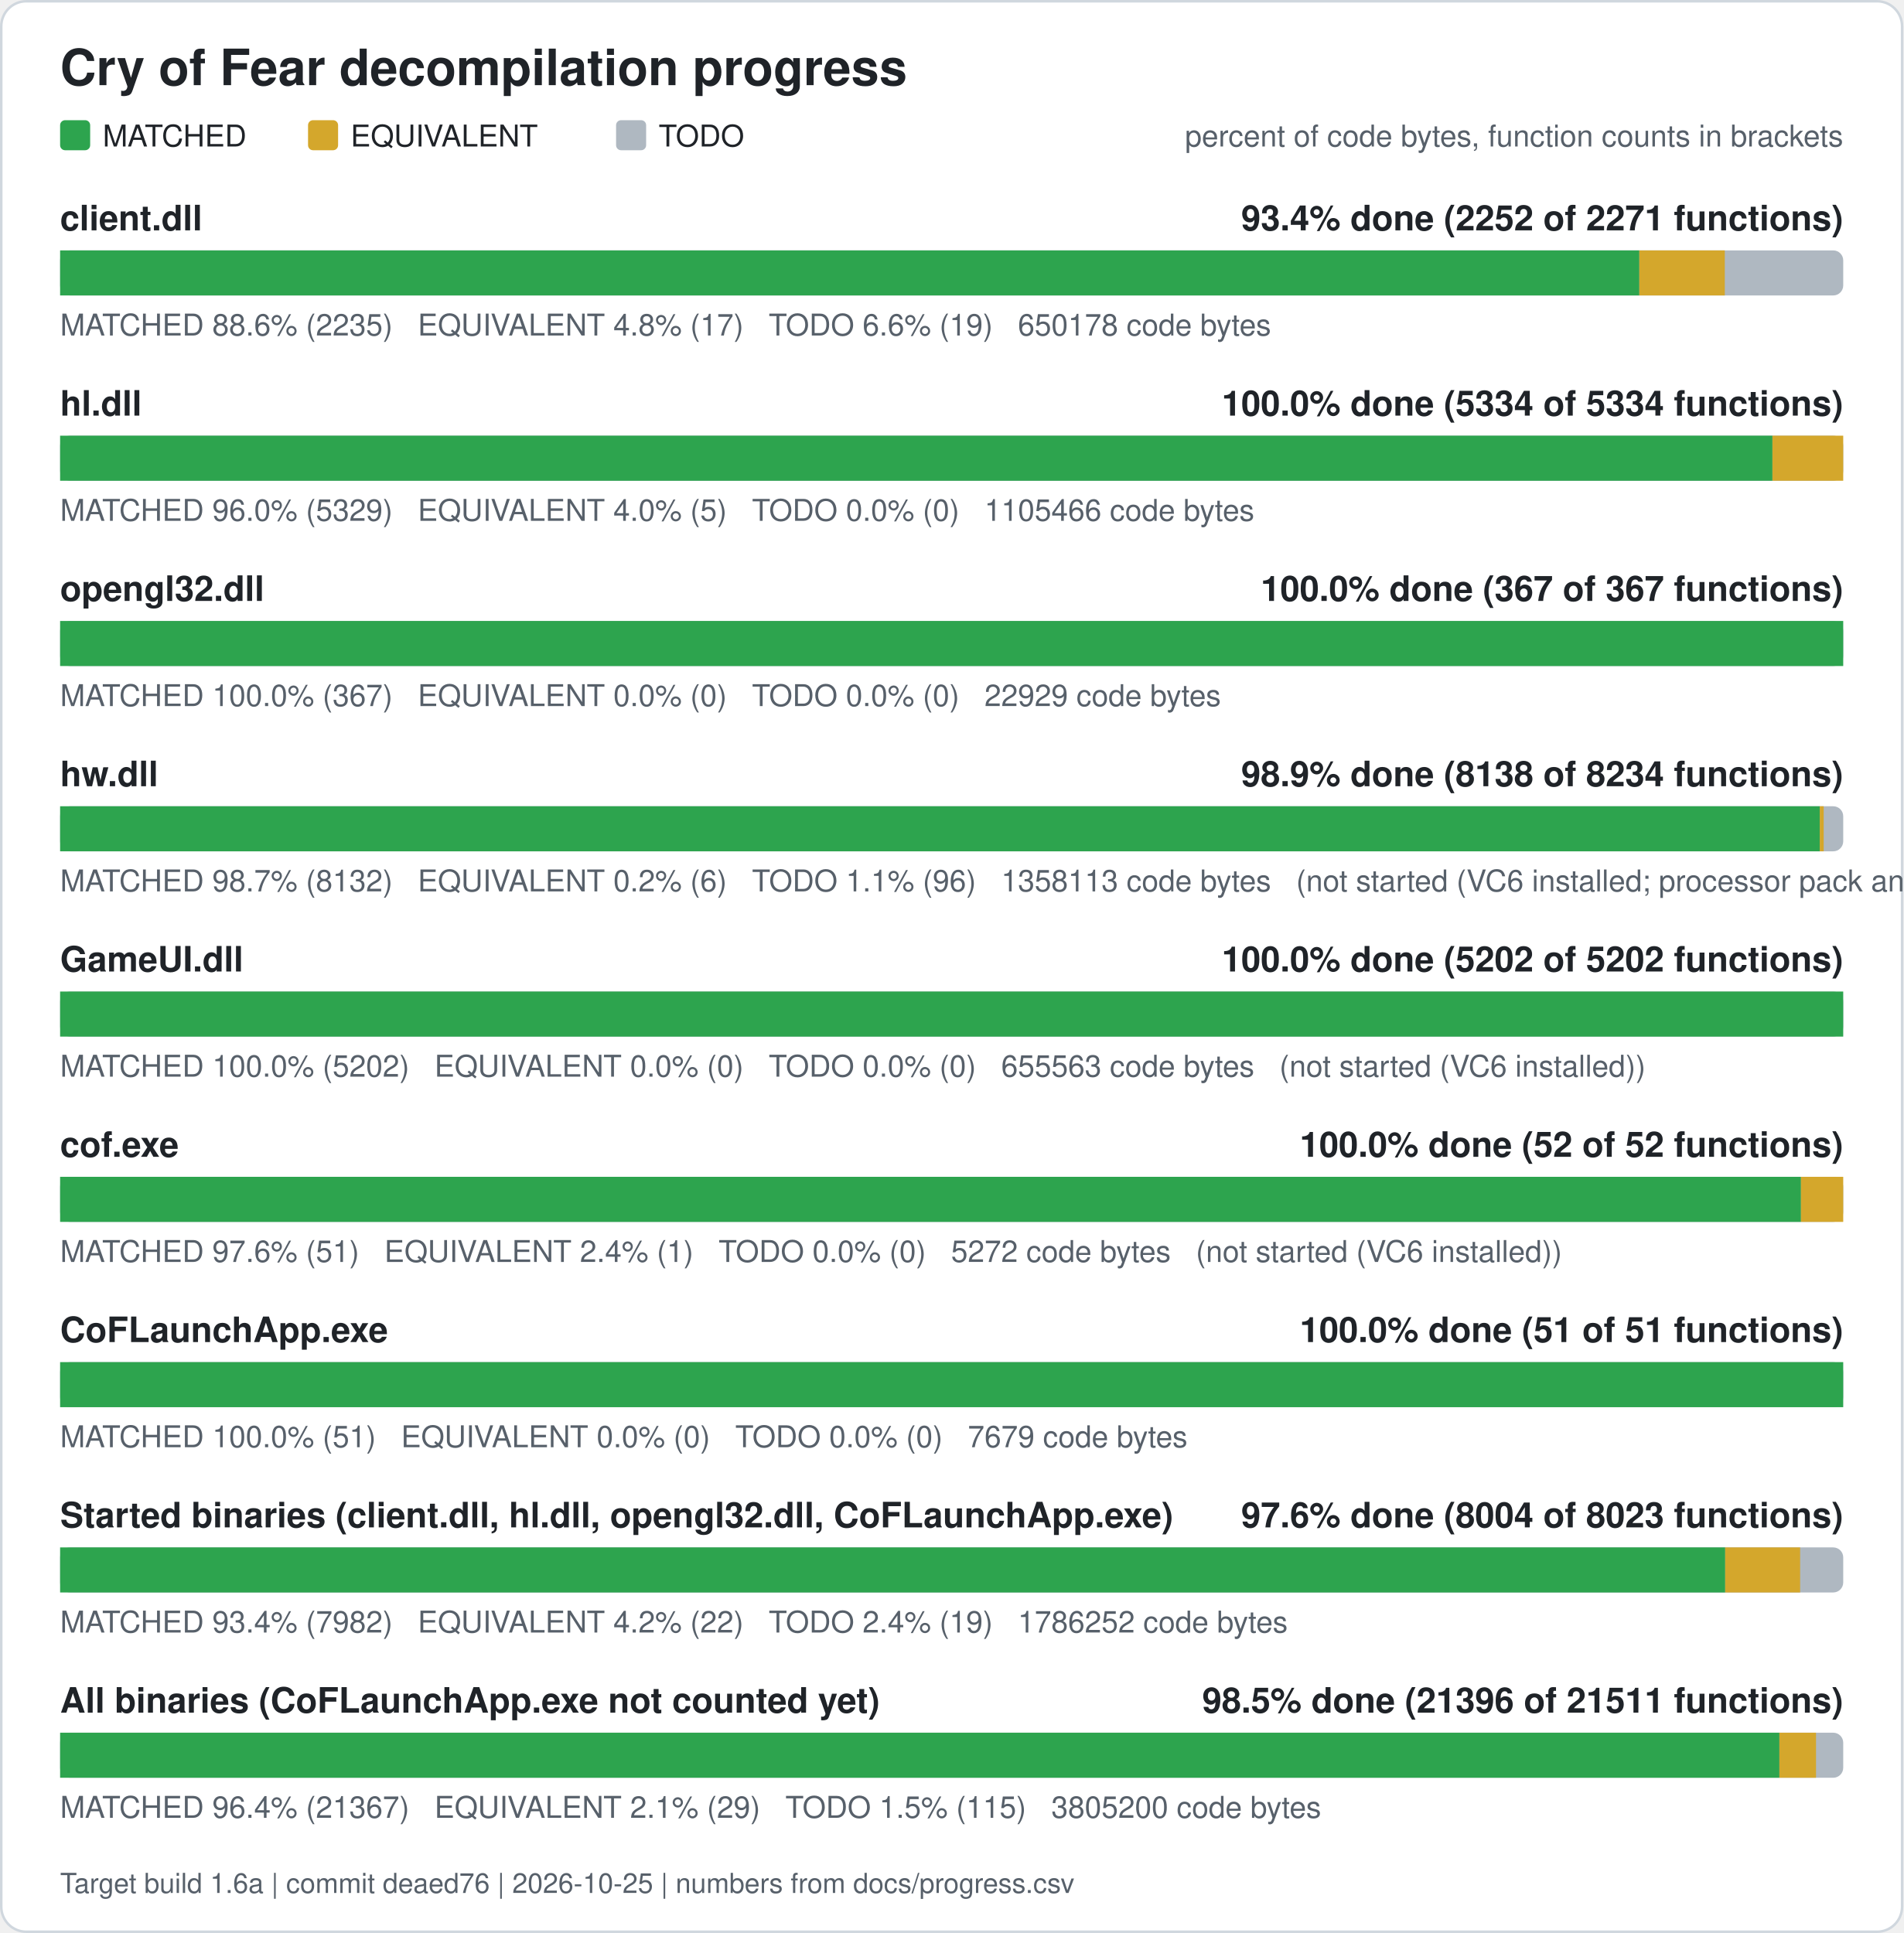
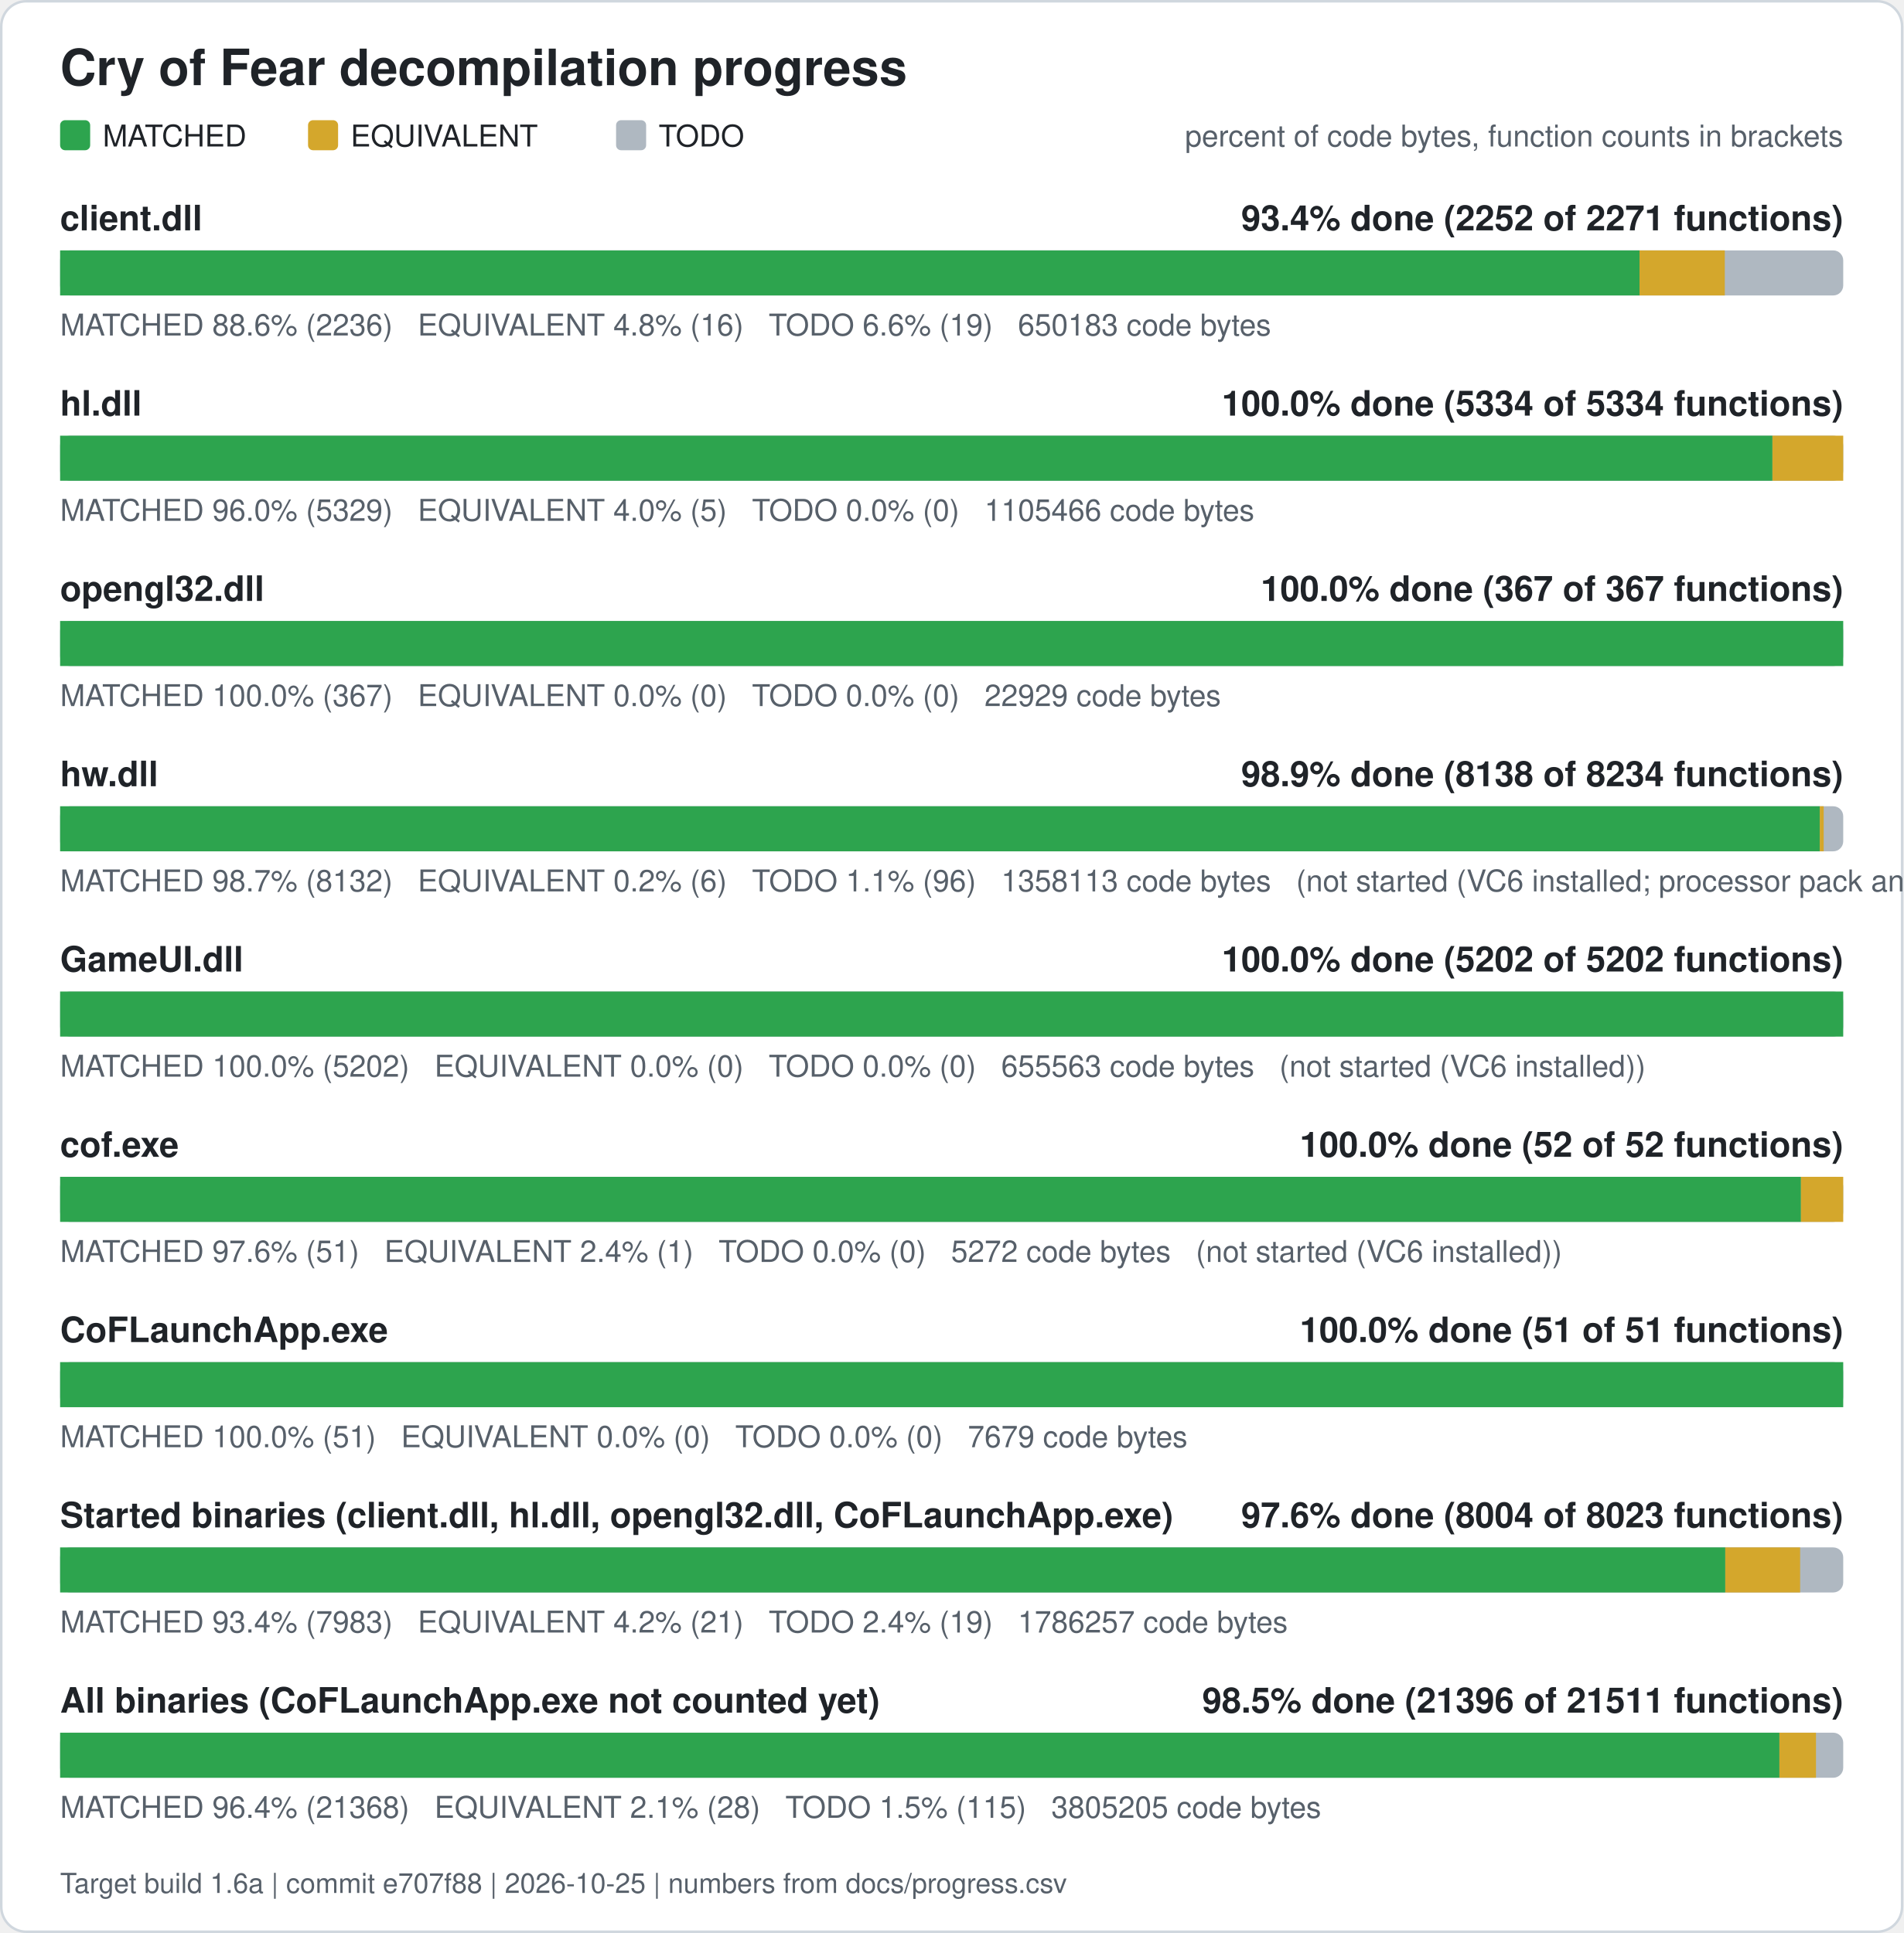
<svg xmlns="http://www.w3.org/2000/svg" width="760" height="772" viewBox="0 0 760 772" role="img" aria-label="Cry of Fear decompilation progress">
  <rect x="0.5" y="0.5" width="759" height="771" rx="10" fill="#ffffff" stroke="#d0d7de" />
  <text x="24" y="34" font-family="Segoe UI, Helvetica, Arial, sans-serif" font-size="20" font-weight="600" fill="#1f2328">Cry of Fear decompilation progress</text>
  <rect x="24" y="48" width="12" height="12" rx="2" fill="#2da44e" />
  <text x="41" y="58.5" font-family="Segoe UI, Helvetica, Arial, sans-serif" font-size="12" fill="#1f2328">MATCHED</text>
  <rect x="123" y="48" width="12" height="12" rx="2" fill="#d4a72c" />
  <text x="140" y="58.5" font-family="Segoe UI, Helvetica, Arial, sans-serif" font-size="12" fill="#1f2328">EQUIVALENT</text>
  <rect x="246" y="48" width="12" height="12" rx="2" fill="#afb8c1" />
  <text x="263" y="58.5" font-family="Segoe UI, Helvetica, Arial, sans-serif" font-size="12" fill="#1f2328">TODO</text>
  <text x="736" y="58.5" font-family="Segoe UI, Helvetica, Arial, sans-serif" font-size="12" fill="#57606a" text-anchor="end">percent of code bytes, function counts in brackets</text>
  <text x="24" y="92" font-family="Segoe UI, Helvetica, Arial, sans-serif" font-size="14" font-weight="600" fill="#1f2328">client.dll</text>
  <text x="736" y="92" font-family="Segoe UI, Helvetica, Arial, sans-serif" font-size="14" font-weight="600" fill="#1f2328" text-anchor="end">93.4% done (2252 of 2271 functions)</text>
  <rect x="24" y="100" width="712" height="18" rx="4" fill="#afb8c1" />
-   <rect x="24.00" y="100" width="630.58" height="18" fill="#2da44e" />
-   <rect x="654.58" y="100" width="34.13" height="18" fill="#d4a72c" />
-   <text x="24" y="134" font-family="Segoe UI, Helvetica, Arial, sans-serif" font-size="12" fill="#57606a" xml:space="preserve">MATCHED 88.6% (2235)   EQUIVALENT 4.8% (17)   TODO 6.6% (19)   650178 code bytes</text>
+   <rect x="24.00" y="100" width="630.66" height="18" fill="#2da44e" />
+   <rect x="654.66" y="100" width="34.05" height="18" fill="#d4a72c" />
+   <text x="24" y="134" font-family="Segoe UI, Helvetica, Arial, sans-serif" font-size="12" fill="#57606a" xml:space="preserve">MATCHED 88.6% (2236)   EQUIVALENT 4.8% (16)   TODO 6.6% (19)   650183 code bytes</text>
  <text x="24" y="166" font-family="Segoe UI, Helvetica, Arial, sans-serif" font-size="14" font-weight="600" fill="#1f2328">hl.dll</text>
  <text x="736" y="166" font-family="Segoe UI, Helvetica, Arial, sans-serif" font-size="14" font-weight="600" fill="#1f2328" text-anchor="end">100.0% done (5334 of 5334 functions)</text>
  <rect x="24" y="174" width="712" height="18" rx="4" fill="#afb8c1" />
  <rect x="24.00" y="174" width="683.73" height="18" fill="#2da44e" />
  <rect x="707.73" y="174" width="28.27" height="18" fill="#d4a72c" />
  <text x="24" y="208" font-family="Segoe UI, Helvetica, Arial, sans-serif" font-size="12" fill="#57606a" xml:space="preserve">MATCHED 96.0% (5329)   EQUIVALENT 4.0% (5)   TODO 0.0% (0)   1105466 code bytes</text>
  <text x="24" y="240" font-family="Segoe UI, Helvetica, Arial, sans-serif" font-size="14" font-weight="600" fill="#1f2328">opengl32.dll</text>
  <text x="736" y="240" font-family="Segoe UI, Helvetica, Arial, sans-serif" font-size="14" font-weight="600" fill="#1f2328" text-anchor="end">100.0% done (367 of 367 functions)</text>
  <rect x="24" y="248" width="712" height="18" rx="4" fill="#afb8c1" />
  <rect x="24.00" y="248" width="712.00" height="18" fill="#2da44e" />
  <text x="24" y="282" font-family="Segoe UI, Helvetica, Arial, sans-serif" font-size="12" fill="#57606a" xml:space="preserve">MATCHED 100.0% (367)   EQUIVALENT 0.0% (0)   TODO 0.0% (0)   22929 code bytes</text>
  <text x="24" y="314" font-family="Segoe UI, Helvetica, Arial, sans-serif" font-size="14" font-weight="600" fill="#1f2328">hw.dll</text>
  <text x="736" y="314" font-family="Segoe UI, Helvetica, Arial, sans-serif" font-size="14" font-weight="600" fill="#1f2328" text-anchor="end">98.9% done (8138 of 8234 functions)</text>
  <rect x="24" y="322" width="712" height="18" rx="4" fill="#afb8c1" />
  <rect x="24.00" y="322" width="702.63" height="18" fill="#2da44e" />
  <rect x="726.63" y="322" width="1.57" height="18" fill="#d4a72c" />
  <text x="24" y="356" font-family="Segoe UI, Helvetica, Arial, sans-serif" font-size="12" fill="#57606a" xml:space="preserve">MATCHED 98.7% (8132)   EQUIVALENT 0.2% (6)   TODO 1.1% (96)   1358113 code bytes   (not started (VC6 installed; processor pack and VS 2005 objects need those compilers))</text>
  <text x="24" y="388" font-family="Segoe UI, Helvetica, Arial, sans-serif" font-size="14" font-weight="600" fill="#1f2328">GameUI.dll</text>
  <text x="736" y="388" font-family="Segoe UI, Helvetica, Arial, sans-serif" font-size="14" font-weight="600" fill="#1f2328" text-anchor="end">100.0% done (5202 of 5202 functions)</text>
  <rect x="24" y="396" width="712" height="18" rx="4" fill="#afb8c1" />
  <rect x="24.00" y="396" width="712.00" height="18" fill="#2da44e" />
  <text x="24" y="430" font-family="Segoe UI, Helvetica, Arial, sans-serif" font-size="12" fill="#57606a" xml:space="preserve">MATCHED 100.0% (5202)   EQUIVALENT 0.0% (0)   TODO 0.0% (0)   655563 code bytes   (not started (VC6 installed))</text>
  <text x="24" y="462" font-family="Segoe UI, Helvetica, Arial, sans-serif" font-size="14" font-weight="600" fill="#1f2328">cof.exe</text>
  <text x="736" y="462" font-family="Segoe UI, Helvetica, Arial, sans-serif" font-size="14" font-weight="600" fill="#1f2328" text-anchor="end">100.0% done (52 of 52 functions)</text>
  <rect x="24" y="470" width="712" height="18" rx="4" fill="#afb8c1" />
  <rect x="24.00" y="470" width="695.12" height="18" fill="#2da44e" />
  <rect x="719.12" y="470" width="16.88" height="18" fill="#d4a72c" />
  <text x="24" y="504" font-family="Segoe UI, Helvetica, Arial, sans-serif" font-size="12" fill="#57606a" xml:space="preserve">MATCHED 97.6% (51)   EQUIVALENT 2.4% (1)   TODO 0.0% (0)   5272 code bytes   (not started (VC6 installed))</text>
  <text x="24" y="536" font-family="Segoe UI, Helvetica, Arial, sans-serif" font-size="14" font-weight="600" fill="#1f2328">CoFLaunchApp.exe</text>
  <text x="736" y="536" font-family="Segoe UI, Helvetica, Arial, sans-serif" font-size="14" font-weight="600" fill="#1f2328" text-anchor="end">100.0% done (51 of 51 functions)</text>
  <rect x="24" y="544" width="712" height="18" rx="4" fill="#afb8c1" />
  <rect x="24.00" y="544" width="712.00" height="18" fill="#2da44e" />
  <text x="24" y="578" font-family="Segoe UI, Helvetica, Arial, sans-serif" font-size="12" fill="#57606a" xml:space="preserve">MATCHED 100.0% (51)   EQUIVALENT 0.0% (0)   TODO 0.0% (0)   7679 code bytes</text>
  <text x="24" y="610" font-family="Segoe UI, Helvetica, Arial, sans-serif" font-size="14" font-weight="600" fill="#1f2328">Started binaries (client.dll, hl.dll, opengl32.dll, CoFLaunchApp.exe)</text>
  <text x="736" y="610" font-family="Segoe UI, Helvetica, Arial, sans-serif" font-size="14" font-weight="600" fill="#1f2328" text-anchor="end">97.6% done (8004 of 8023 functions)</text>
  <rect x="24" y="618" width="712" height="18" rx="4" fill="#afb8c1" />
-   <rect x="24.00" y="618" width="664.87" height="18" fill="#2da44e" />
-   <rect x="688.87" y="618" width="29.92" height="18" fill="#d4a72c" />
-   <text x="24" y="652" font-family="Segoe UI, Helvetica, Arial, sans-serif" font-size="12" fill="#57606a" xml:space="preserve">MATCHED 93.4% (7982)   EQUIVALENT 4.2% (22)   TODO 2.4% (19)   1786252 code bytes</text>
+   <rect x="24.00" y="618" width="664.90" height="18" fill="#2da44e" />
+   <rect x="688.90" y="618" width="29.89" height="18" fill="#d4a72c" />
+   <text x="24" y="652" font-family="Segoe UI, Helvetica, Arial, sans-serif" font-size="12" fill="#57606a" xml:space="preserve">MATCHED 93.4% (7983)   EQUIVALENT 4.2% (21)   TODO 2.4% (19)   1786257 code bytes</text>
  <text x="24" y="684" font-family="Segoe UI, Helvetica, Arial, sans-serif" font-size="14" font-weight="600" fill="#1f2328">All binaries (CoFLaunchApp.exe not counted yet)</text>
  <text x="736" y="684" font-family="Segoe UI, Helvetica, Arial, sans-serif" font-size="14" font-weight="600" fill="#1f2328" text-anchor="end">98.5% done (21396 of 21511 functions)</text>
  <rect x="24" y="692" width="712" height="18" rx="4" fill="#afb8c1" />
-   <rect x="24.00" y="692" width="686.51" height="18" fill="#2da44e" />
-   <rect x="710.51" y="692" width="14.63" height="18" fill="#d4a72c" />
-   <text x="24" y="726" font-family="Segoe UI, Helvetica, Arial, sans-serif" font-size="12" fill="#57606a" xml:space="preserve">MATCHED 96.4% (21367)   EQUIVALENT 2.1% (29)   TODO 1.5% (115)   3805200 code bytes</text>
-   <text x="24" y="756" font-family="Segoe UI, Helvetica, Arial, sans-serif" font-size="11" fill="#57606a">Target build 1.6a | commit deaed76 | 2026-10-25 | numbers from docs/progress.csv</text>
+   <rect x="24.00" y="692" width="686.52" height="18" fill="#2da44e" />
+   <rect x="710.52" y="692" width="14.61" height="18" fill="#d4a72c" />
+   <text x="24" y="726" font-family="Segoe UI, Helvetica, Arial, sans-serif" font-size="12" fill="#57606a" xml:space="preserve">MATCHED 96.4% (21368)   EQUIVALENT 2.1% (28)   TODO 1.5% (115)   3805205 code bytes</text>
+   <text x="24" y="756" font-family="Segoe UI, Helvetica, Arial, sans-serif" font-size="11" fill="#57606a">Target build 1.6a | commit e707f88 | 2026-10-25 | numbers from docs/progress.csv</text>
</svg>
